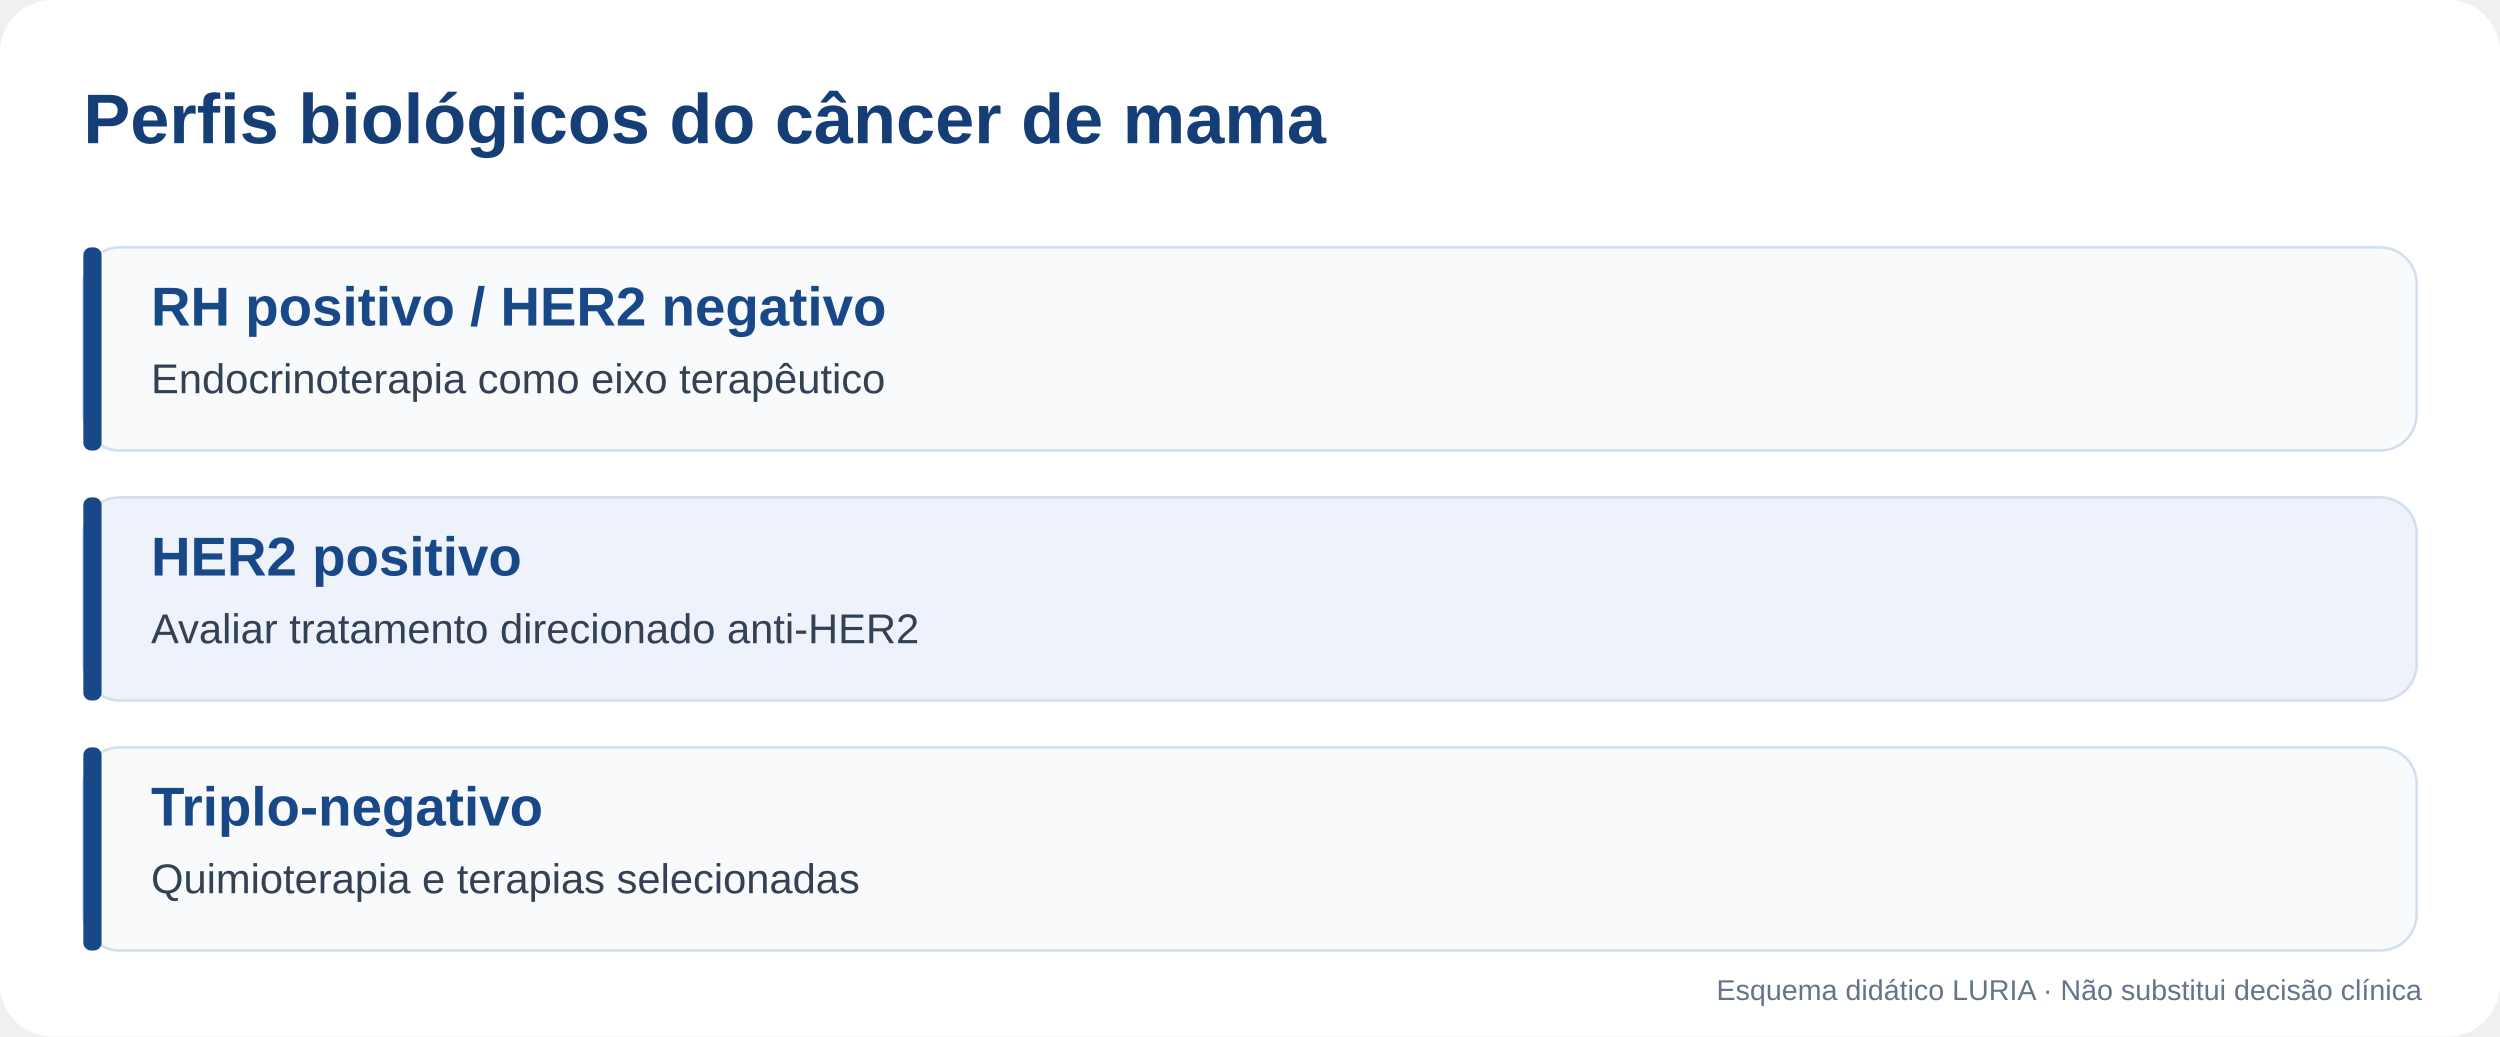
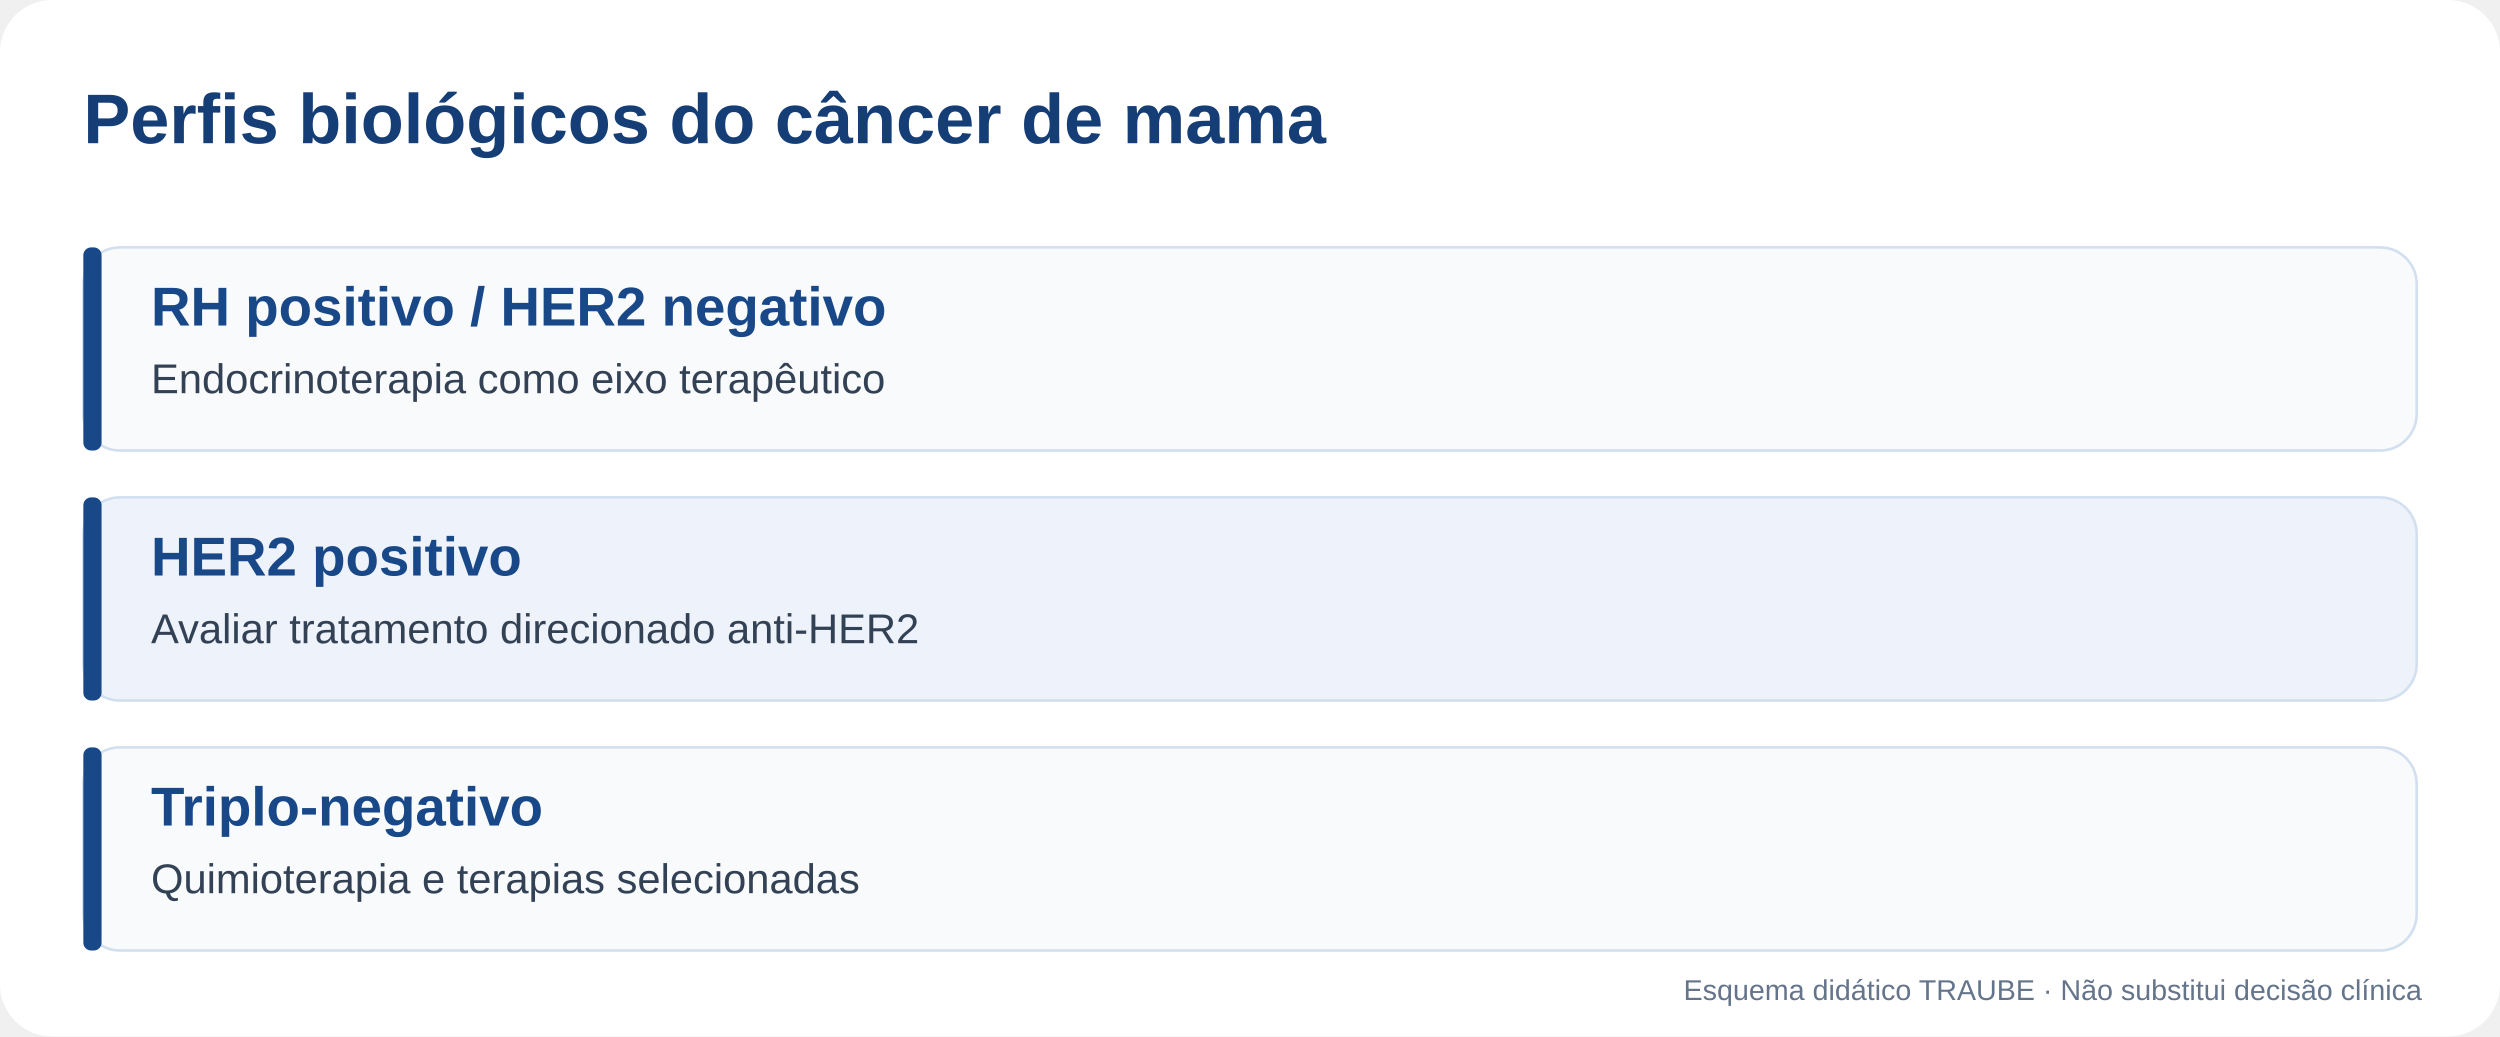
<svg xmlns="http://www.w3.org/2000/svg" viewBox="0 0 960 398" role="img" aria-label="Perfis biológicos do câncer de mama">
  <rect width="960" height="398" rx="20" fill="#ffffff" />
  <text x="32" y="55" fill="#153e76" font-size="27" font-weight="700" font-family="Arial,sans-serif">Perfis biológicos do câncer de mama</text>
  <g>
    <rect x="32" y="95" width="896" height="78" rx="14" fill="#f8fafc" stroke="#d2dfef" />
    <rect x="32" y="95" width="7" height="78" rx="3" fill="#184888" />
    <text x="58" y="125" font-family="Arial,sans-serif" font-size="21" font-weight="700" fill="#184888">RH positivo / HER2 negativo</text>
    <text x="58" y="151" font-family="Arial,sans-serif" font-size="16" fill="#334155">Endocrinoterapia como eixo terapêutico</text>
  </g>
  <g>
    <rect x="32" y="191" width="896" height="78" rx="14" fill="#eef3fb" stroke="#d2dfef" />
    <rect x="32" y="191" width="7" height="78" rx="3" fill="#184888" />
    <text x="58" y="221" font-family="Arial,sans-serif" font-size="21" font-weight="700" fill="#184888">HER2 positivo</text>
    <text x="58" y="247" font-family="Arial,sans-serif" font-size="16" fill="#334155">Avaliar tratamento direcionado anti-HER2</text>
  </g>
  <g>
    <rect x="32" y="287" width="896" height="78" rx="14" fill="#f8fafc" stroke="#d2dfef" />
    <rect x="32" y="287" width="7" height="78" rx="3" fill="#184888" />
    <text x="58" y="317" font-family="Arial,sans-serif" font-size="21" font-weight="700" fill="#184888">Triplo-negativo</text>
    <text x="58" y="343" font-family="Arial,sans-serif" font-size="16" fill="#334155">Quimioterapia e terapias selecionadas</text>
  </g>
-   <text x="930" y="384" text-anchor="end" font-family="Arial,sans-serif" font-size="11" fill="#64748b">Esquema didático LURIA · Não substitui decisão clínica</text>
+   <text x="930" y="384" text-anchor="end" font-family="Arial,sans-serif" font-size="11" fill="#64748b">Esquema didático TRAUBE · Não substitui decisão clínica</text>
</svg>
